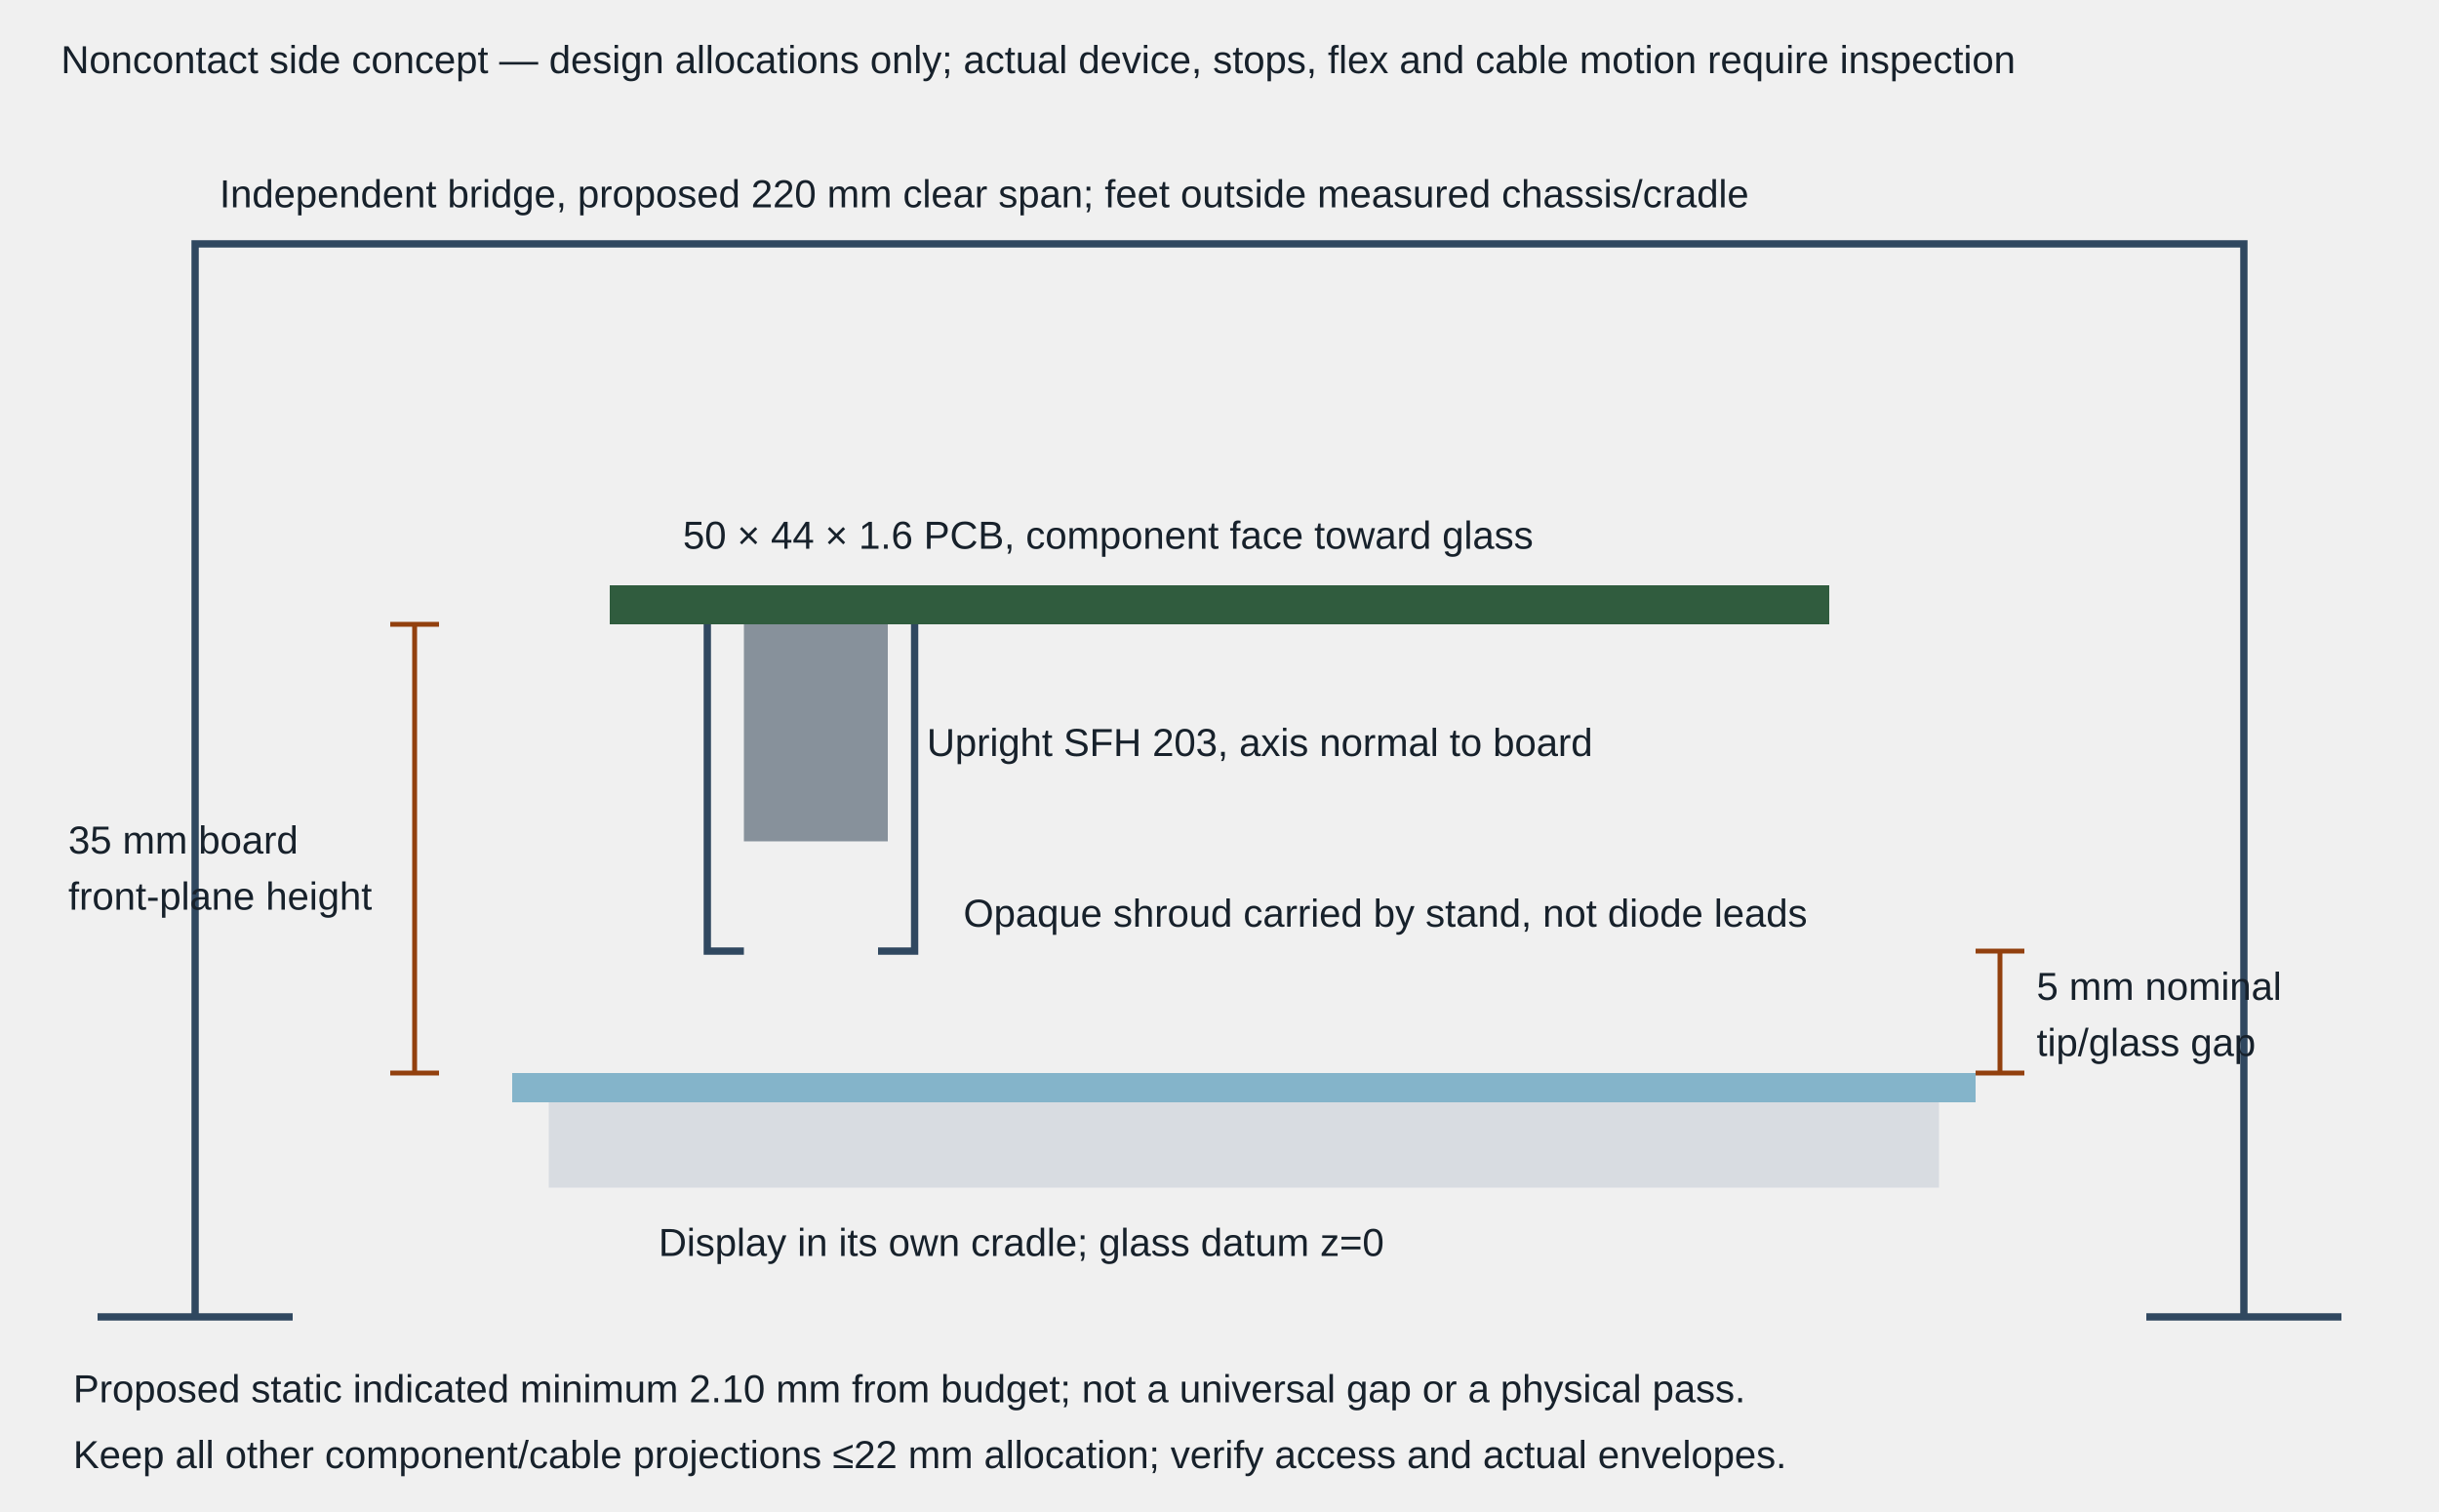
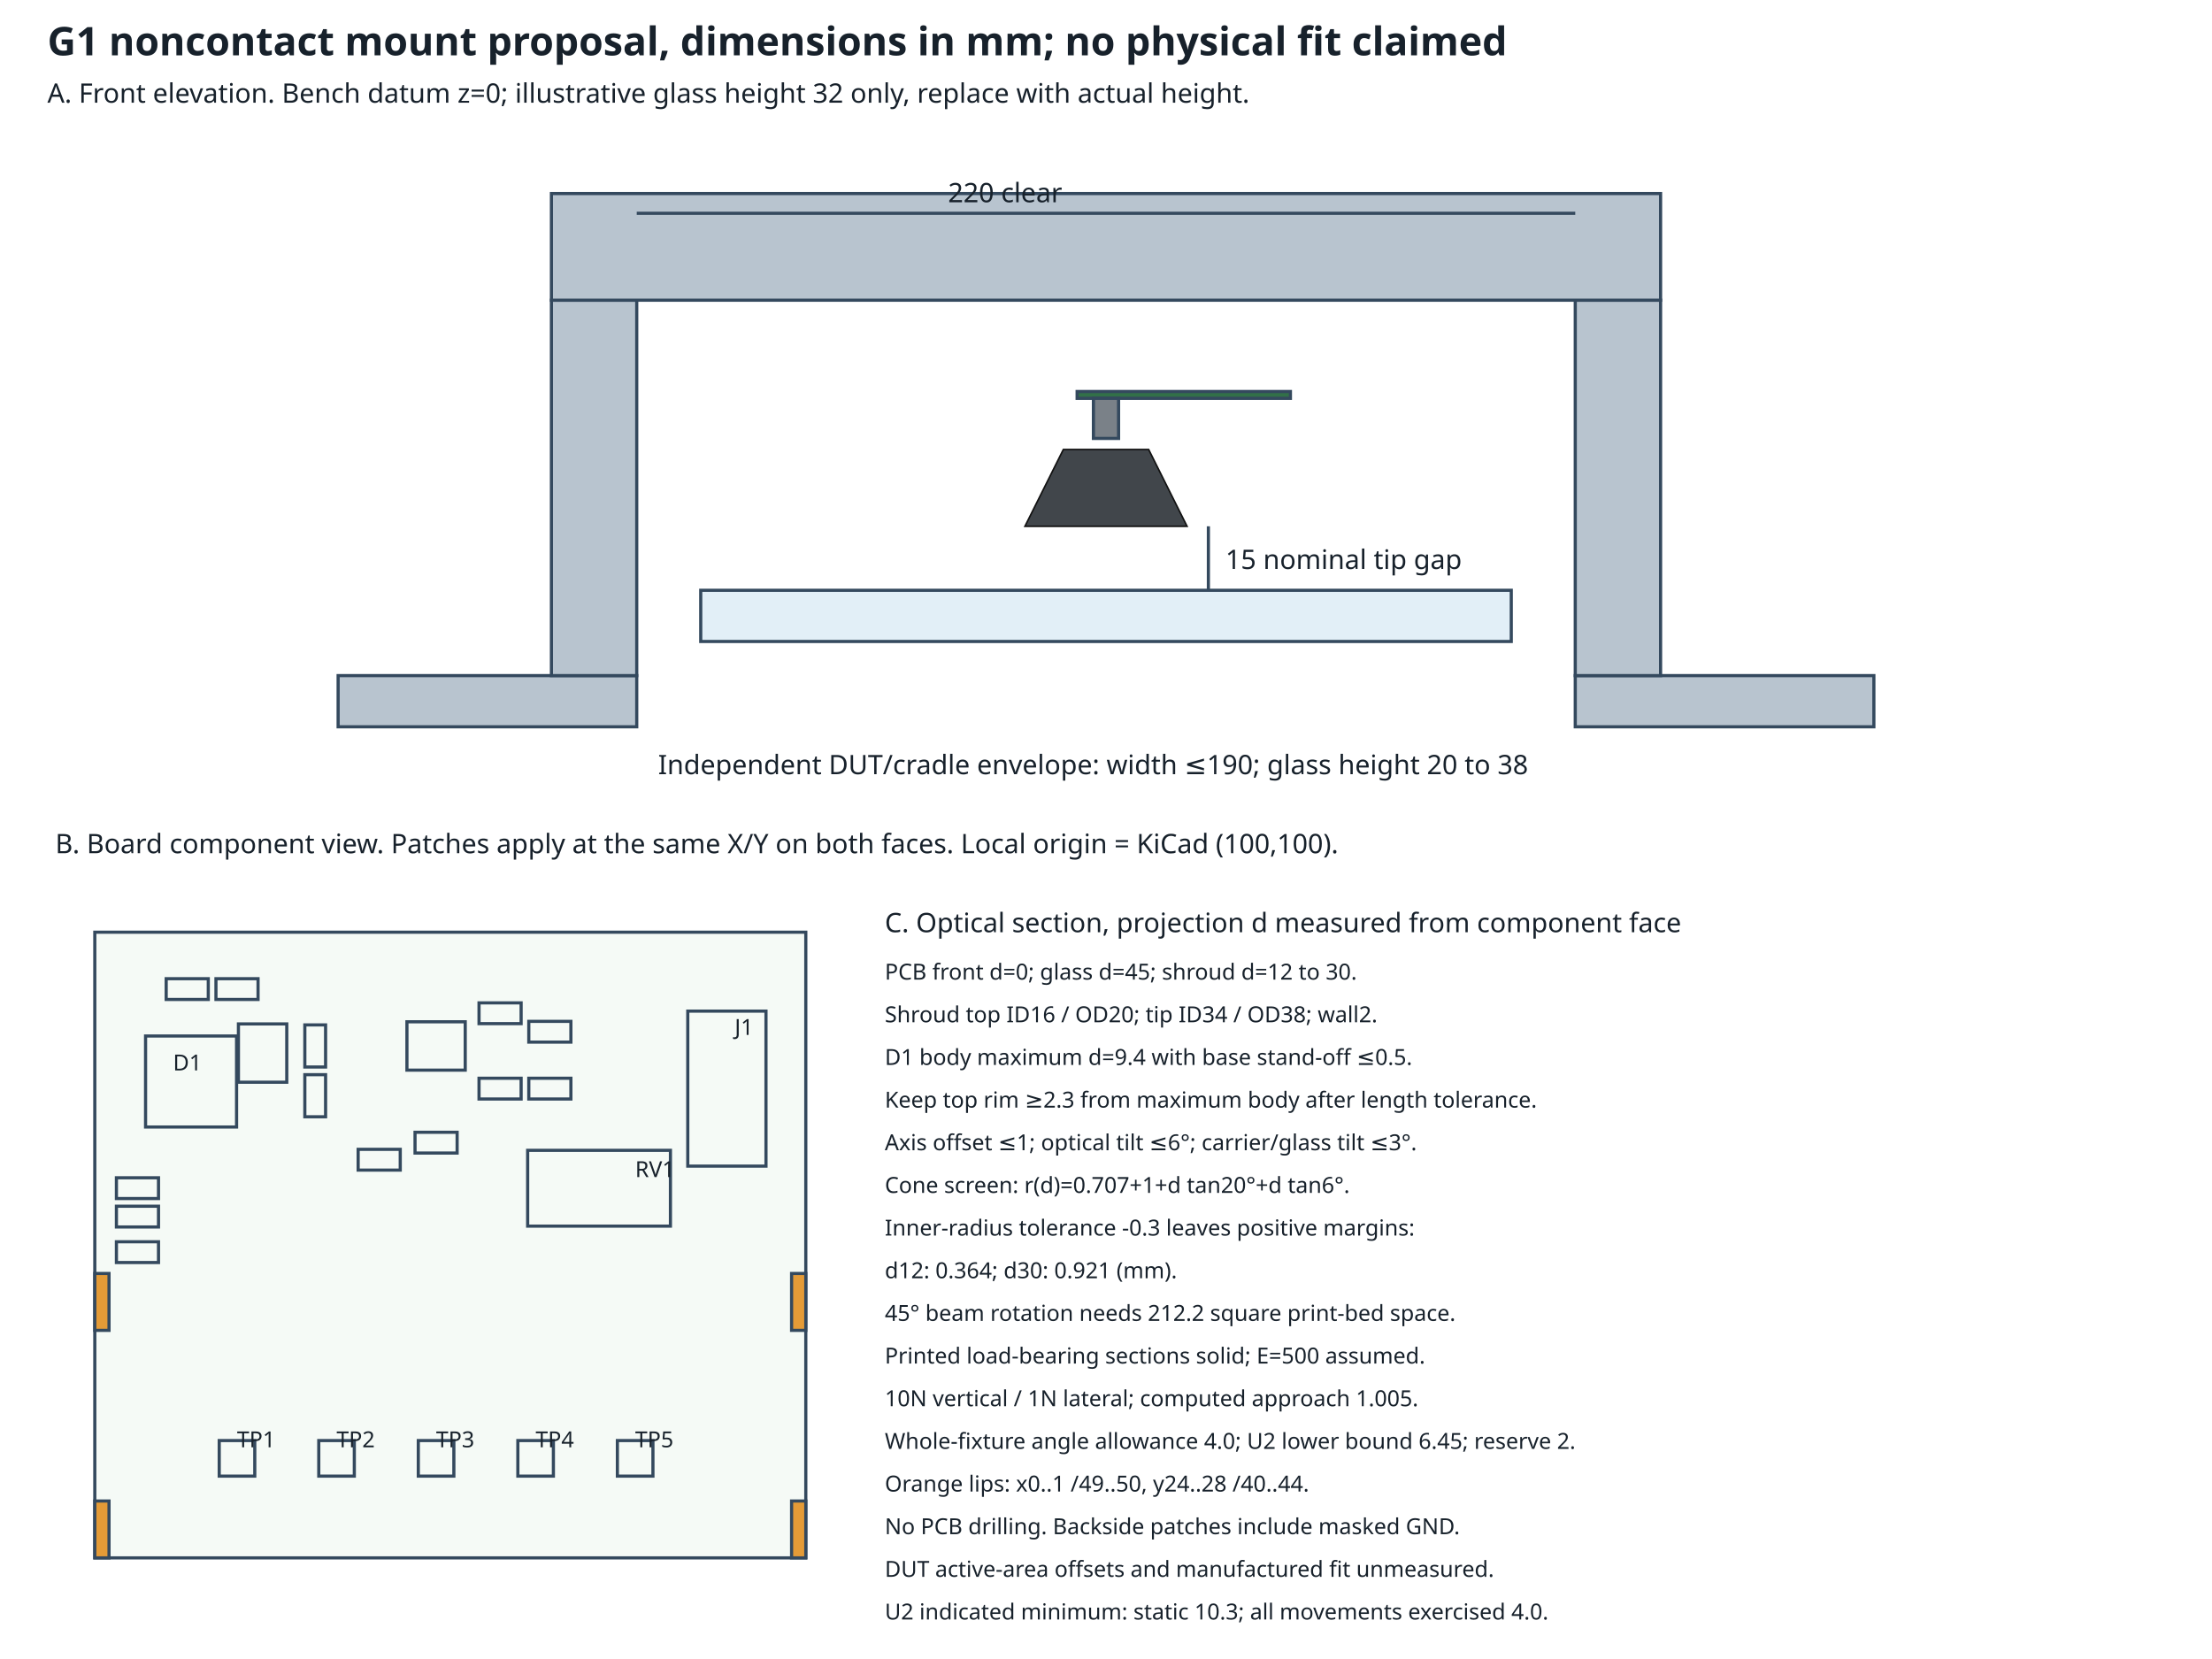
- <svg xmlns="http://www.w3.org/2000/svg" width="1000" height="620" viewBox="0 0 1000 620">
-   <style>text{font:16px Arial;fill:#17212b}.line{stroke:#304860;stroke-width:3;fill:none}.dim{stroke:#92400e;stroke-width:2;fill:none}</style>
-   <text x="25" y="30">Noncontact side concept — design allocations only; actual device, stops, flex and cable motion require inspection</text>
-   <path class="line" d="M80 540V100H920V540 M40 540H120 M880 540H960" />
-   <text x="90" y="85">Independent bridge, proposed 220 mm clear span; feet outside measured chassis/cradle</text>
-   <rect x="250" y="240" width="500" height="16" fill="#305c3e" />
-   <text x="280" y="225">50 × 44 × 1.6 PCB, component face toward glass</text>
-   <rect x="305" y="256" width="59" height="89" fill="#87919b" />
-   <text x="380" y="310">Upright SFH 203, axis normal to board</text>
-   <path class="line" d="M290 256V390H305 M375 256V390H360" />
-   <text x="395" y="380">Opaque shroud carried by stand, not diode leads</text>
-   <rect x="210" y="440" width="600" height="12" fill="#84b4ca" />
-   <rect x="225" y="452" width="570" height="35" fill="#d8dce1" />
-   <text x="270" y="515">Display in its own cradle; glass datum z=0</text>
-   <path class="dim" d="M170 256V440 M160 256H180 M160 440H180 M820 390V440 M810 390H830 M810 440H830" />
-   <text x="28" y="350">35 mm board</text>
-   <text x="28" y="373">front-plane height</text>
-   <text x="835" y="410">5 mm nominal</text>
-   <text x="835" y="433">tip/glass gap</text>
-   <text x="30" y="575">Proposed static indicated minimum 2.10 mm from budget; not a universal gap or a physical pass.</text>
-   <text x="30" y="602">Keep all other component/cable projections ≤22 mm allocation; verify access and actual envelopes.</text>
+ <svg xmlns="http://www.w3.org/2000/svg" width="1400" height="1050" viewBox="0 0 1400 1050">
+   <rect width="1400" height="1050" fill="white" />
+   <style>text{font:17px sans-serif;fill:#17212b}.small{font-size:14px}.title{font-size:25px;font-weight:bold}</style>
+   <text x="30" y="35" class="title">G1 noncontact mount proposal, dimensions in mm; no physical fit claimed</text>
+   <text x="30" y="65" class="">A. Front elevation. Bench datum z=0; illustrative glass height 32 only, replace with actual height.</text>
+   <rect x="214" y="427.6" width="189.0" height="32.4" fill="#b8c4cf" stroke="#34495e" stroke-width="2" />
+   <rect x="997.0" y="427.6" width="189.0" height="32.4" fill="#b8c4cf" stroke="#34495e" stroke-width="2" />
+   <rect x="349.0" y="190.0" width="54.0" height="237.6" fill="#b8c4cf" stroke="#34495e" stroke-width="2" />
+   <rect x="997.0" y="190.0" width="54.0" height="237.6" fill="#b8c4cf" stroke="#34495e" stroke-width="2" />
+   <rect x="349.0" y="122.5" width="702.0" height="67.5" fill="#b8c4cf" stroke="#34495e" stroke-width="2" />
+   <rect x="443.5" y="373.6" width="513.0" height="32.4" fill="#e2eff7" stroke="#34495e" stroke-width="2" />
+   <text x="416.5" y="490" class="">Independent DUT/cradle envelope: width ≤190; glass height 20 to 38</text>
+   <path d="M403.0 135L997.0 135" stroke="#34495e" stroke-width="2" fill="none" />
+   <text x="600" y="128" class="">220 clear</text>
+   <rect x="681.721" y="247.78" width="135.0" height="4.32" fill="#327048" stroke="#34495e" stroke-width="2" />
+   <rect x="692.035" y="252.1" width="15.93" height="25.38" fill="#7a8188" stroke="#34495e" stroke-width="2" />
+   <path d="M673.0 284.5L648.7 333.1L751.3 333.1L727.0 284.5Z" fill="#41464b" stroke="#111" />
+   <path d="M764.8 333.1L764.8 373.6" stroke="#34495e" stroke-width="2" fill="none" />
+   <text x="775.6" y="360.1" class="">15 nominal tip gap</text>
+   <text x="35" y="540" class="">B. Board component view. Patches apply at the same X/Y on both faces. Local origin = KiCad (100,100).</text>
+   <rect x="60" y="590" width="450" height="396" fill="#f5faf6" stroke="#34495e" stroke-width="2" />
+   <rect x="60" y="806" width="9" height="36" fill="#e49b37" stroke="#34495e" stroke-width="2" />
+   <rect x="60" y="950" width="9" height="36" fill="#e49b37" stroke="#34495e" stroke-width="2" />
+   <rect x="501" y="806" width="9" height="36" fill="#e49b37" stroke="#34495e" stroke-width="2" />
+   <rect x="501" y="950" width="9" height="36" fill="#e49b37" stroke="#34495e" stroke-width="2" />
+   <rect x="136.68" y="619.43" width="26.64" height="13.14" fill="none" stroke="#34495e" stroke-width="2" />
+   <rect x="192.93" y="680.18" width="13.14" height="26.64" fill="none" stroke="#34495e" stroke-width="2" />
+   <rect x="333.96" y="728.06" width="90.36" height="47.97" fill="none" stroke="#34495e" stroke-width="2" />
+   <text x="402.0" y="745.0" class="small">RV1</text>
+   <rect x="105.18" y="619.43" width="26.64" height="13.14" fill="none" stroke="#34495e" stroke-width="2" />
+   <rect x="390.75" y="911.75" width="22.5" height="22.5" fill="none" stroke="#34495e" stroke-width="2" />
+   <text x="402.0" y="916.0" class="small">TP5</text>
+   <rect x="73.68" y="763.43" width="26.64" height="13.14" fill="none" stroke="#34495e" stroke-width="2" />
+   <rect x="262.68" y="716.63" width="26.64" height="13.14" fill="none" stroke="#34495e" stroke-width="2" />
+   <rect x="264.75" y="911.75" width="22.5" height="22.5" fill="none" stroke="#34495e" stroke-width="2" />
+   <text x="276.0" y="916.0" class="small">TP3</text>
+   <rect x="257.55" y="646.7" width="36.9" height="30.6" fill="none" stroke="#34495e" stroke-width="2" />
+   <rect x="327.75" y="911.75" width="22.5" height="22.5" fill="none" stroke="#34495e" stroke-width="2" />
+   <text x="339.0" y="916.0" class="small">TP4</text>
+   <rect x="201.75" y="911.75" width="22.5" height="22.5" fill="none" stroke="#34495e" stroke-width="2" />
+   <text x="213.0" y="916.0" class="small">TP2</text>
+   <rect x="73.68" y="745.43" width="26.64" height="13.14" fill="none" stroke="#34495e" stroke-width="2" />
+   <rect x="226.68" y="727.43" width="26.64" height="13.14" fill="none" stroke="#34495e" stroke-width="2" />
+   <rect x="138.75" y="911.75" width="22.5" height="22.5" fill="none" stroke="#34495e" stroke-width="2" />
+   <text x="150.0" y="916.0" class="small">TP1</text>
+   <rect x="303.18" y="634.73" width="26.64" height="13.14" fill="none" stroke="#34495e" stroke-width="2" />
+   <rect x="334.68" y="682.43" width="26.64" height="13.14" fill="none" stroke="#34495e" stroke-width="2" />
+   <rect x="435.3" y="639.95" width="49.5" height="98.1" fill="none" stroke="#34495e" stroke-width="2" />
+   <text x="465.0" y="655.0" class="small">J1</text>
+   <rect x="192.93" y="648.68" width="13.14" height="26.64" fill="none" stroke="#34495e" stroke-width="2" />
+   <rect x="73.68" y="785.93" width="26.64" height="13.14" fill="none" stroke="#34495e" stroke-width="2" />
+   <rect x="334.68" y="646.43" width="26.64" height="13.14" fill="none" stroke="#34495e" stroke-width="2" />
+   <rect x="150.9" y="648.05" width="30.6" height="36.9" fill="none" stroke="#34495e" stroke-width="2" />
+   <rect x="303.18" y="682.43" width="26.64" height="13.14" fill="none" stroke="#34495e" stroke-width="2" />
+   <rect x="92.13" y="655.7" width="57.6" height="57.6" fill="none" stroke="#34495e" stroke-width="2" />
+   <text x="109.5" y="677.5" class="small">D1</text>
+   <text x="560" y="590" class="">C. Optical section, projection d measured from component face</text>
+   <text x="560" y="620" class="small">PCB front d=0; glass d=45; shroud d=12 to 30.</text>
+   <text x="560" y="647" class="small">Shroud top ID16 / OD20; tip ID34 / OD38; wall2.</text>
+   <text x="560" y="674" class="small">D1 body maximum d=9.4 with base stand-off ≤0.5.</text>
+   <text x="560" y="701" class="small">Keep top rim ≥2.3 from maximum body after length tolerance.</text>
+   <text x="560" y="728" class="small">Axis offset ≤1; optical tilt ≤6°; carrier/glass tilt ≤3°.</text>
+   <text x="560" y="755" class="small">Cone screen: r(d)=0.707+1+d tan20°+d tan6°.</text>
+   <text x="560" y="782" class="small">Inner-radius tolerance -0.3 leaves positive margins:</text>
+   <text x="560" y="809" class="small">d12: 0.364; d30: 0.921 (mm).</text>
+   <text x="560" y="836" class="small">45° beam rotation needs 212.2 square print-bed space.</text>
+   <text x="560" y="863" class="small">Printed load-bearing sections solid; E=500 assumed.</text>
+   <text x="560" y="890" class="small">10N vertical / 1N lateral; computed approach 1.005.</text>
+   <text x="560" y="917" class="small">Whole-fixture angle allowance 4.0; U2 lower bound 6.45; reserve 2.</text>
+   <text x="560" y="944" class="small">Orange lips: x0..1 /49..50, y24..28 /40..44.</text>
+   <text x="560" y="971" class="small">No PCB drilling. Backside patches include masked GND.</text>
+   <text x="560" y="998" class="small">DUT active-area offsets and manufactured fit unmeasured.</text>
+   <text x="560" y="1025" class="small">U2 indicated minimum: static 10.3; all movements exercised 4.0.</text>
</svg>
